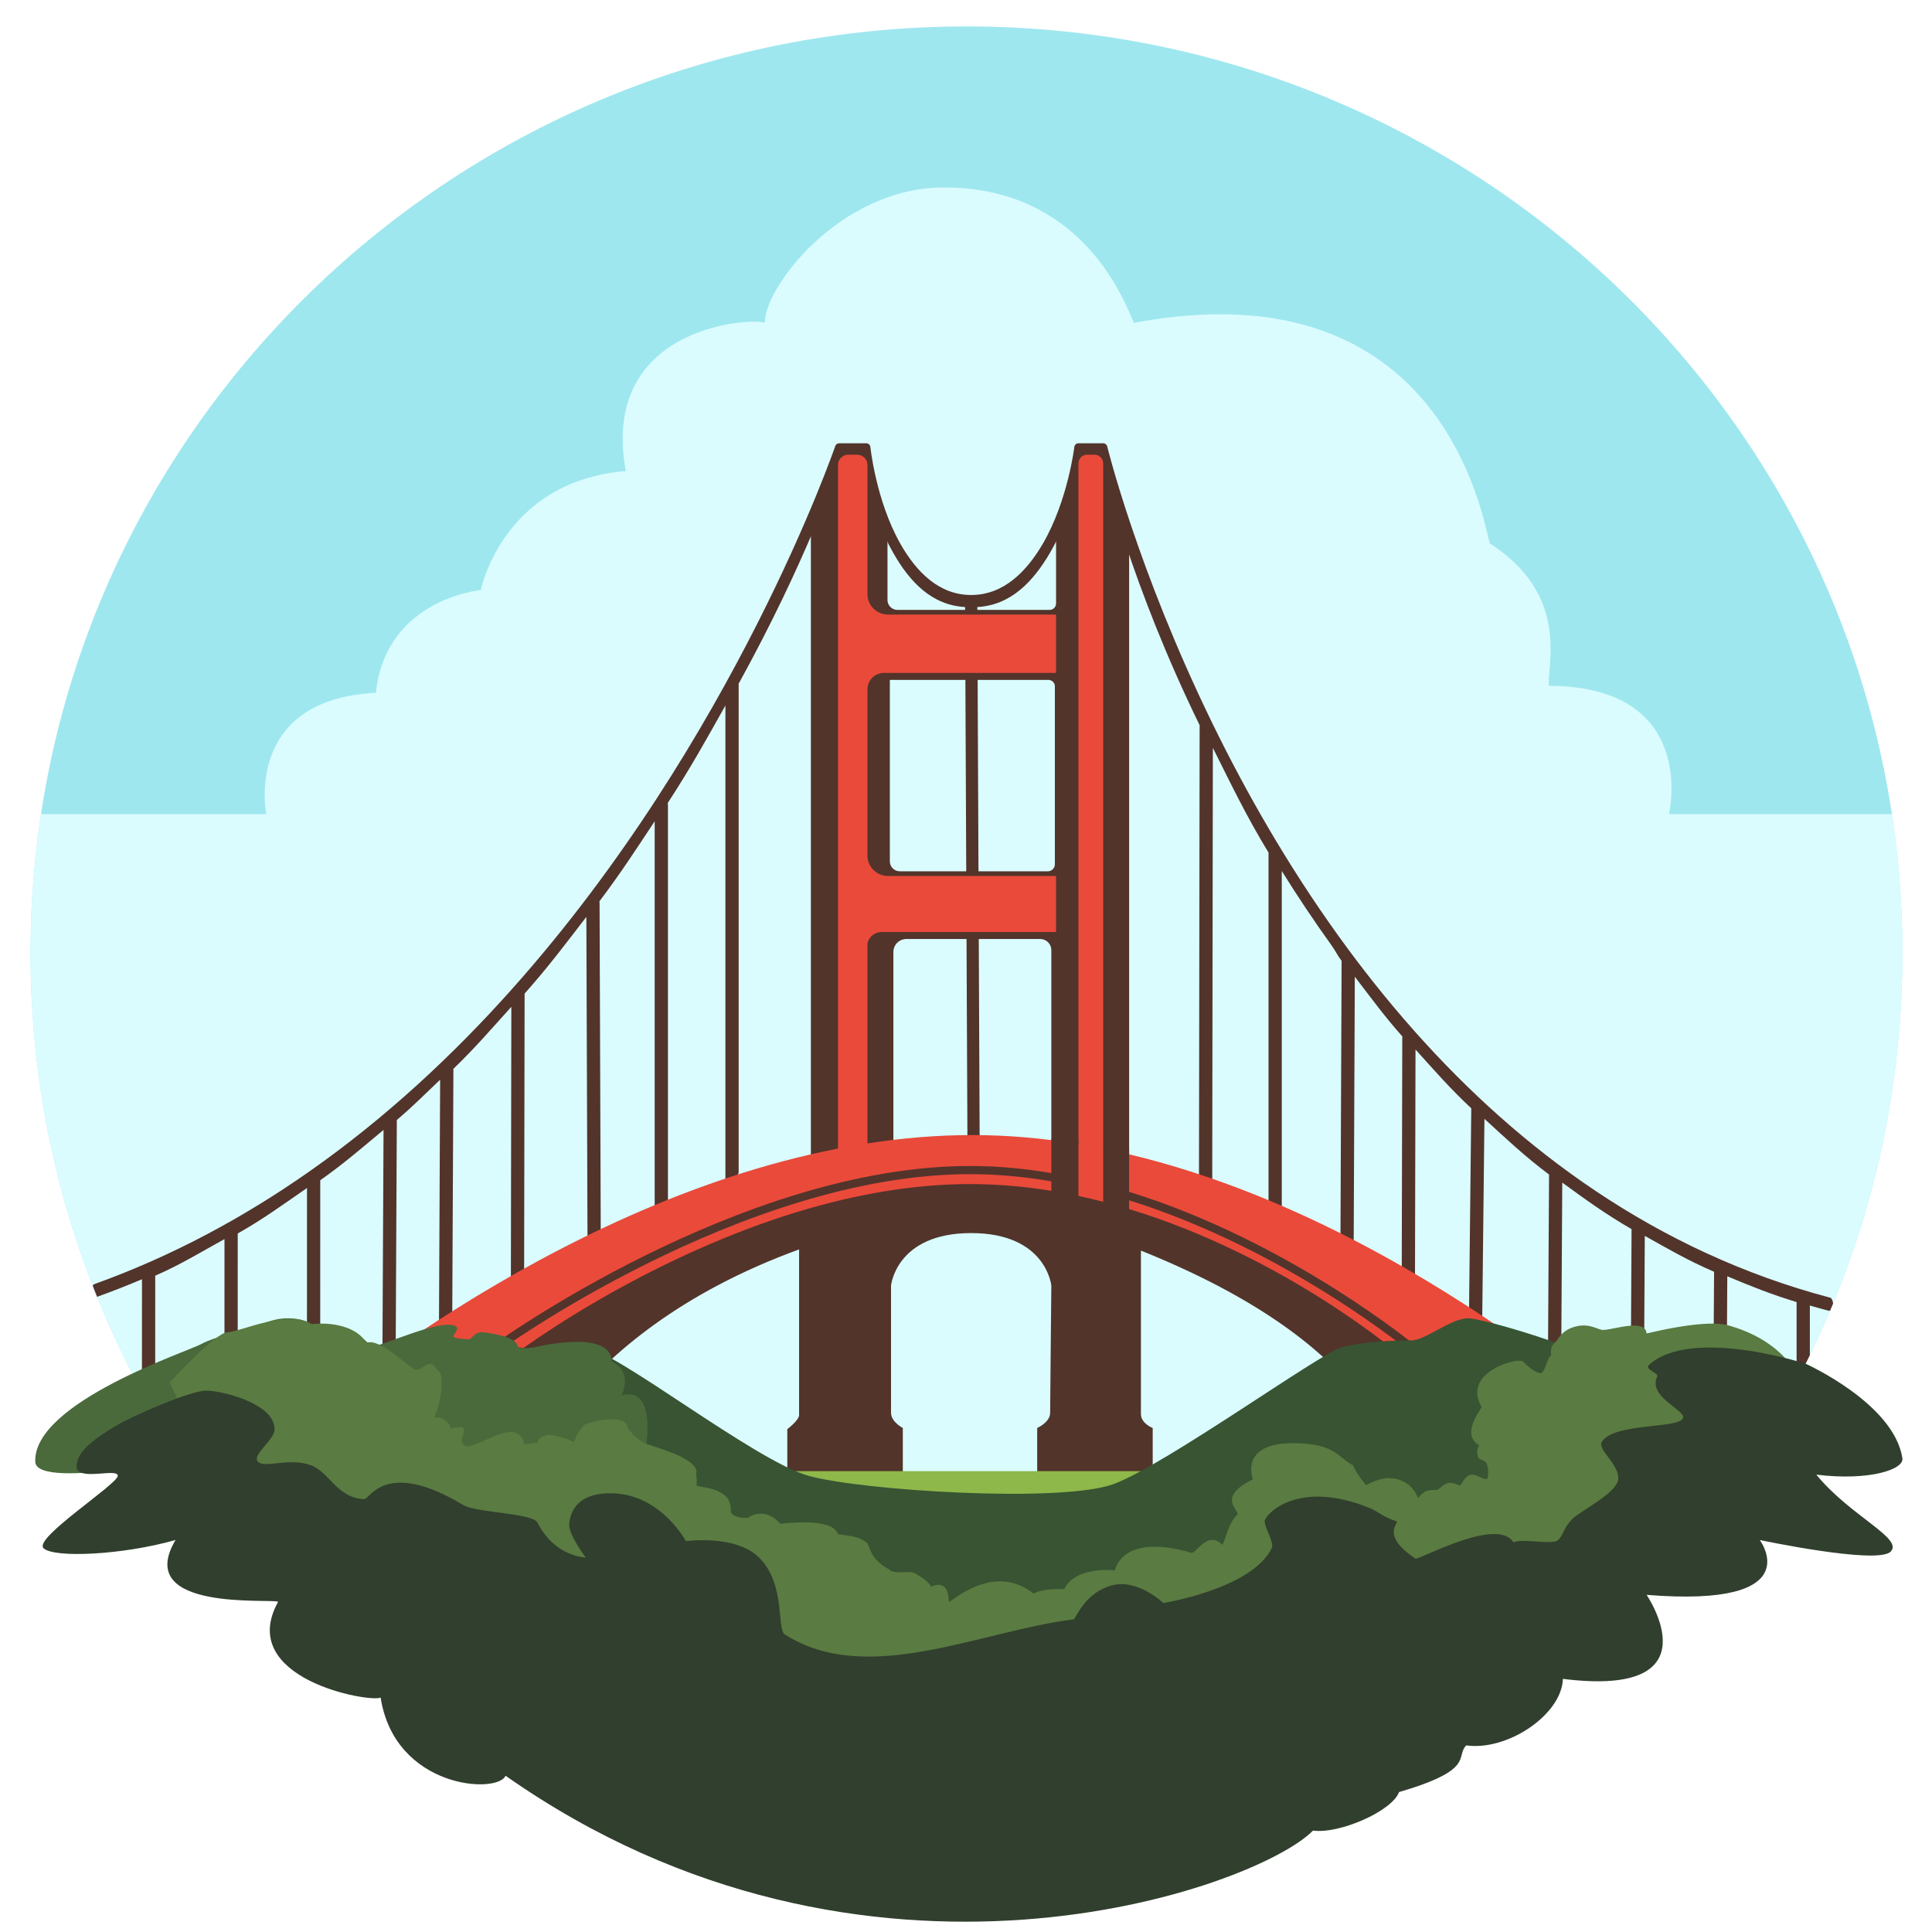
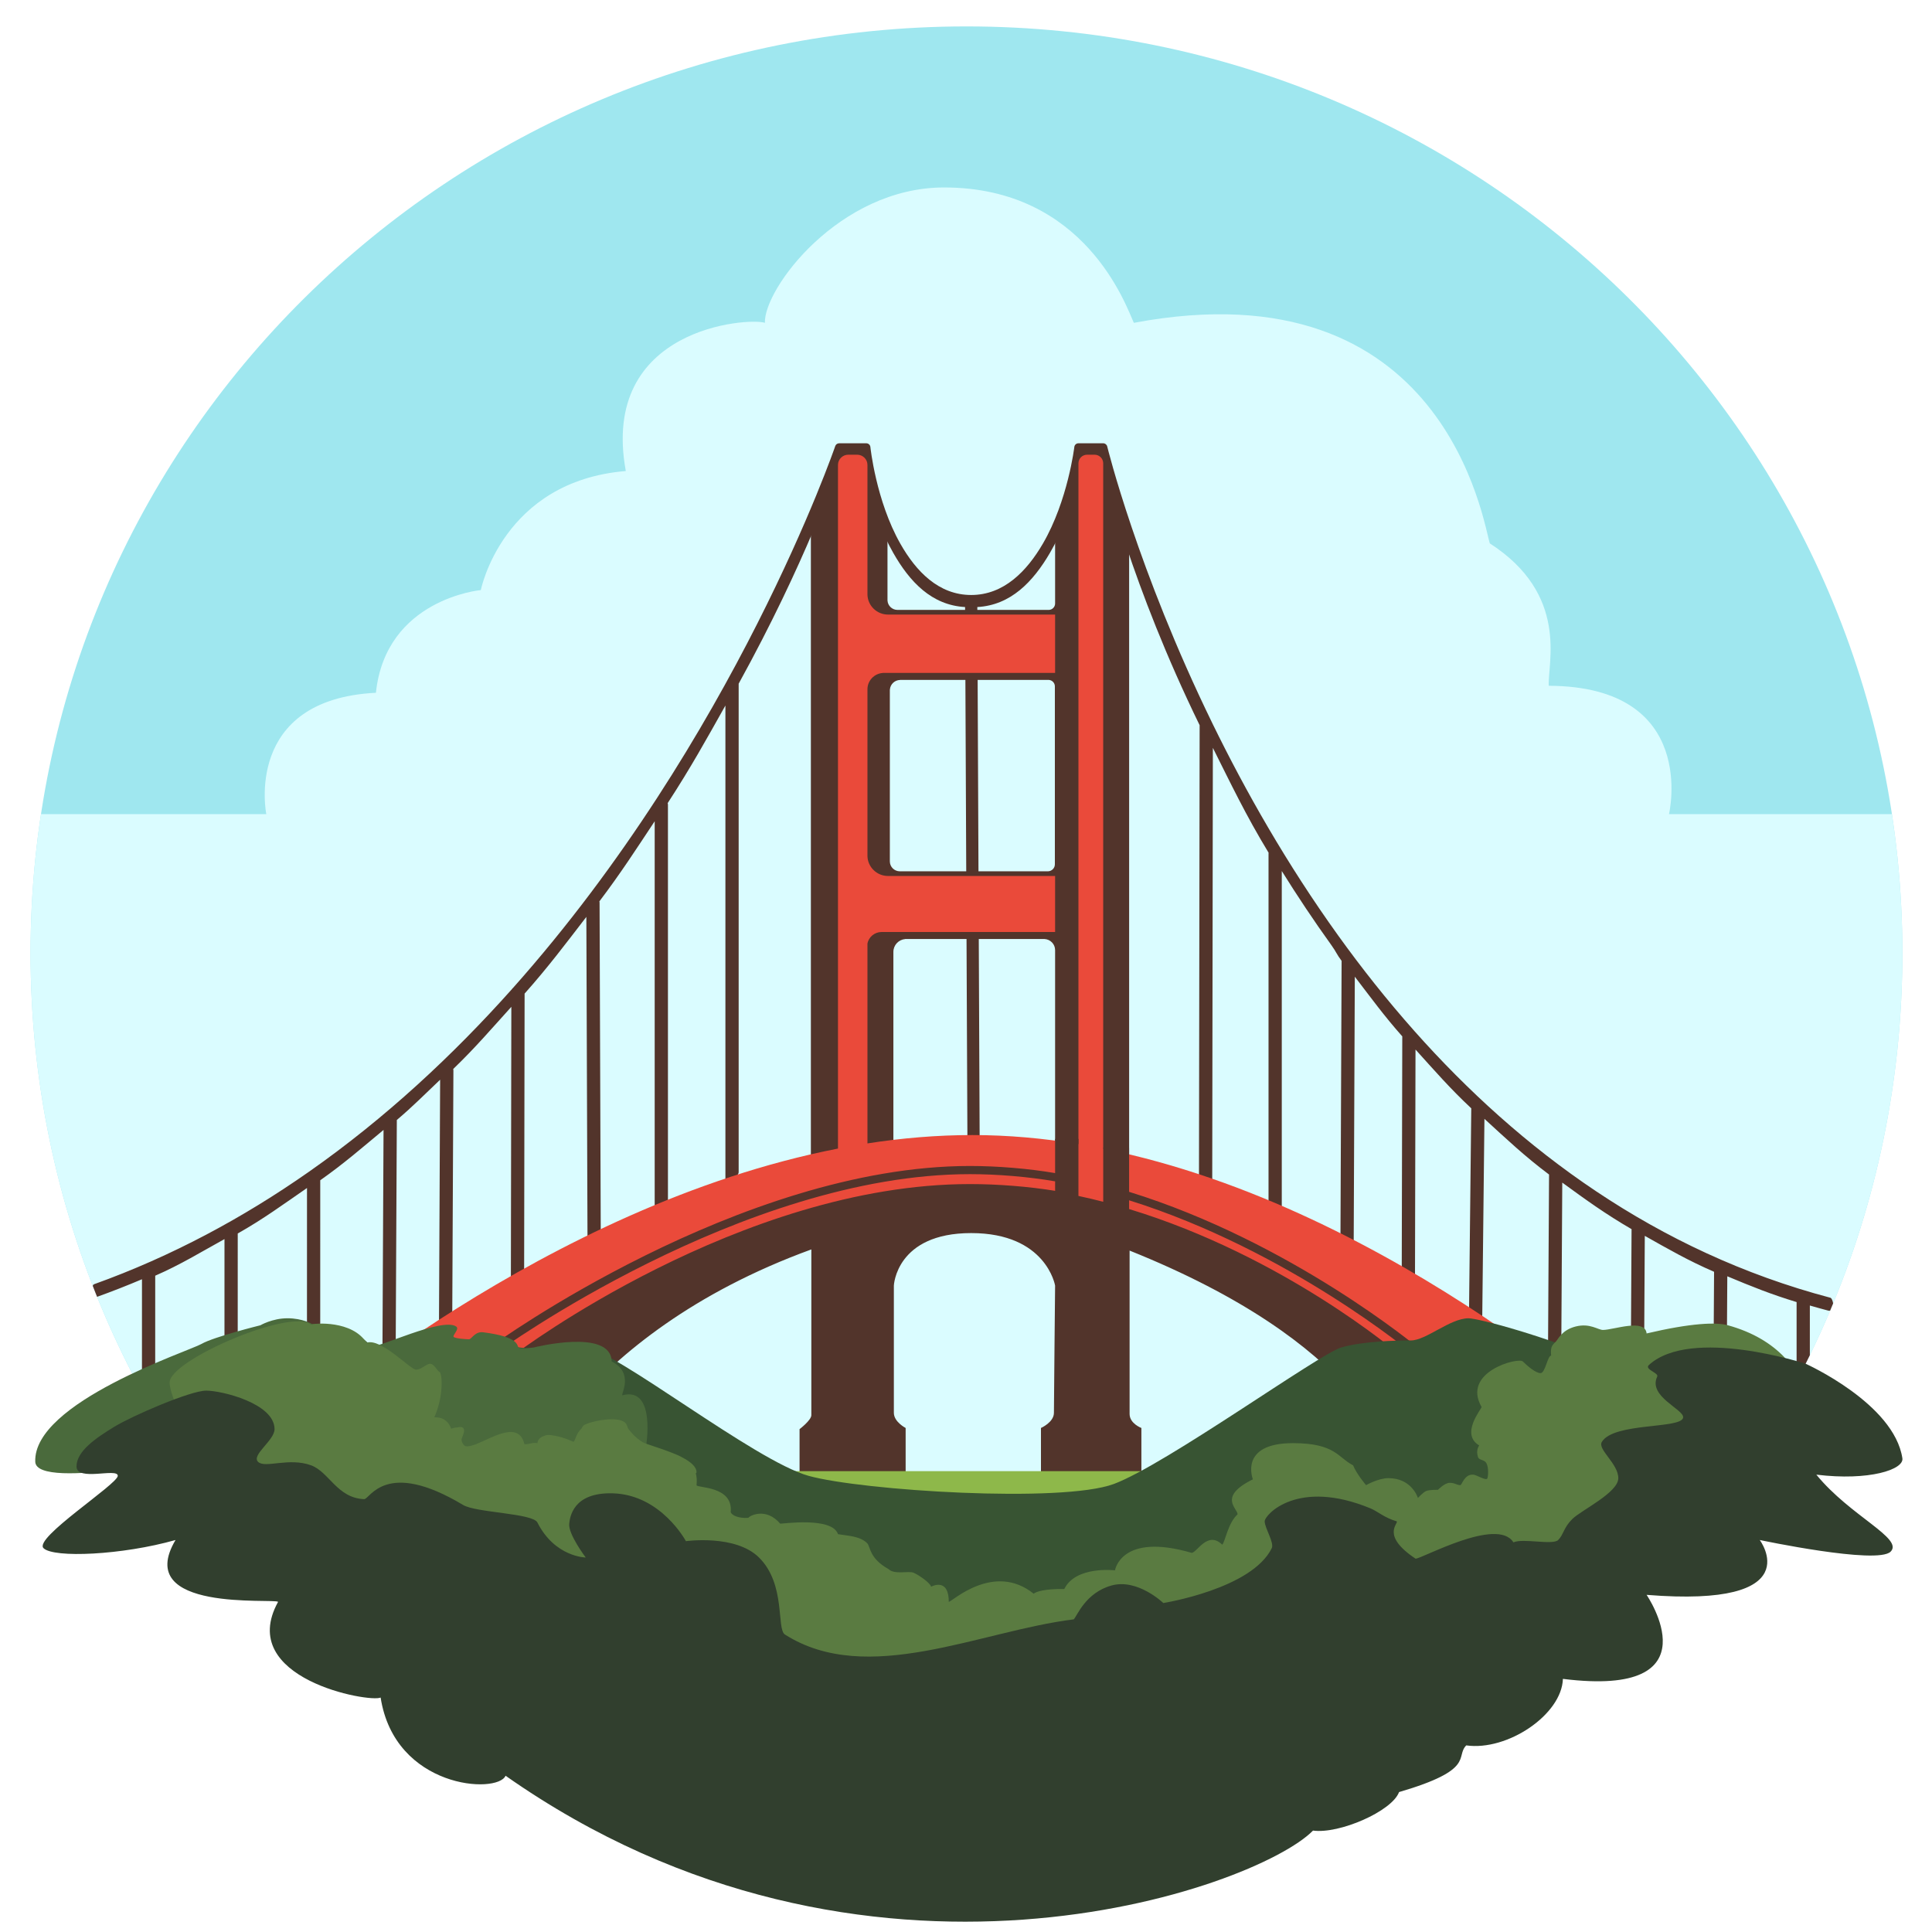
<svg xmlns="http://www.w3.org/2000/svg" width="100%" height="100%" viewBox="0 0 2048 2048" version="1.1" xml:space="preserve" style="fill-rule:evenodd;clip-rule:evenodd;stroke-linejoin:round;stroke-miterlimit:2;">
  <g id="Sky" transform="matrix(1.30799,0,0,1.29496,-377.02,-335.884)">
    <circle cx="1071.5" cy="1039.5" r="758.5" style="fill:rgb(159,231,239);" />
  </g>
  <g id="Clouds" transform="matrix(1.30799,0,0,1.29496,-377.02,-335.884)">
    <clipPath id="_clip1">
      <path d="M1640.85,925.821L2040.16,925.821L2040.16,2010.07L83.73,2010.07L83.73,925.821L504.058,925.821C504.058,925.821 485.207,831.972 592.9,826.47C600.904,749.459 677.921,742.405 677.921,742.405C677.921,742.405 695.483,653.256 795.421,644.965C774.078,527.102 895.444,519.171 908.145,523.644C907.14,495.83 968.329,412.83 1053.35,412.83C1167.99,412.83 1200.99,510.195 1207.15,523.644C1460.55,475.607 1490.68,689.535 1495.65,704.193C1560.09,746.128 1542.42,802.275 1543.41,820.739C1665.42,821.272 1640.85,925.821 1640.85,925.821Z" />
    </clipPath>
    <g clip-path="url(#_clip1)">
      <g>
        <circle cx="1071.5" cy="1039.5" r="758.5" style="fill:rgb(218,252,255);" />
      </g>
    </g>
  </g>
  <g id="Bridge">
    <g transform="matrix(1.24951,0,0,1.23706,-267.501,-266.421)">
-       <path d="M1110,732.5L1110,673L1130,603L1150,603L1160,638L1172,679L1172,1215L1106,1196L1106,1029.5C1106,1024.42 1102.01,1020.27 1097,1020.01L1097,1020L982,1020L982,1020.05C976.397,1020.55 972,1025.27 972,1031L972,1201L902,1205L902,662L927,602L946,602L967,669L967,730L967.014,730C967.274,734.459 970.977,738 975.5,738L1104.5,738C1107.54,738 1110,735.536 1110,732.5ZM1104,798L969,798L969,953.5C969,958.191 972.809,962 977.5,962L1103,962C1106.31,962 1109,959.311 1109,956L1109,803.5C1109,800.633 1106.8,798.253 1104,798Z" style="fill:rgb(82,52,43);" />
+       <path d="M1109.2,732.5L1109.2,673L1130,603L1150,603L1160,638L1172,679L1172,1215L1109.2,1196L1109.2,1029.5C1109.2,1024.42 1105.21,1020.27 1100.2,1020.01L1100.2,1020L982,1020L982,1020.05C976.397,1020.55 972,1025.27 972,1031L972,1201L902,1205L902,662L927,602L946,602L967,669L967,730L967.014,730C967.274,734.459 970.977,738 975.5,738L1103.7,738C1106.74,738 1109.2,735.536 1109.2,732.5ZM969.042,806.282L969,806.282L969,953.5C969,958.191 972.809,962 977.5,962L1103,962C1106.31,962 1109,959.311 1109,956L1109,803.5C1109,800.633 1106.8,798.253 1104,798L977.582,798L977.582,798.04C973.048,798.163 969.364,801.755 969.042,806.282Z" style="fill:rgb(82,52,43);" />
    </g>
    <g id="Cables" transform="matrix(1.30799,0,0,1.29496,-377.02,-335.884)">
      <clipPath id="_clip2">
        <path d="M403.305,1306.56C391.33,1311.69 379.151,1316.52 366.766,1321.01C365.031,1321.64 363.112,1320.74 362.483,1319.01C361.853,1317.27 362.751,1311.26 364.486,1310.63C427.71,1287.7 485.525,1256.08 538.123,1218.92C538.336,1218.73 538.575,1218.56 538.834,1218.42C600.717,1174.61 655.368,1123.13 703.105,1069.11C703.332,1068.71 703.637,1068.37 704,1068.09C883.786,864.153 965.163,624.513 965.163,624.513C965.624,623.158 966.897,622.246 968.329,622.246L990.3,622.246C991.961,622.246 993.37,623.464 993.609,625.107C993.609,625.107 998.108,669.175 1017.9,704.426C1030.68,727.19 1049.02,746.426 1075.31,746.434L1075.32,746.434C1101.63,746.434 1120.29,727.179 1133.43,704.392C1153.77,669.134 1158.95,625.058 1158.95,625.058C1159.21,623.437 1160.61,622.246 1162.25,622.246L1182.31,622.246C1183.86,622.246 1185.2,623.303 1185.56,624.803C1185.56,624.803 1209.92,725.495 1270.81,851.502C1270.85,851.595 1270.9,851.69 1270.94,851.787C1297.56,906.838 1331.14,966.709 1372.71,1025.12C1391.63,1051.71 1412.21,1078 1434.55,1103.39C1434.59,1103.44 1434.63,1103.48 1434.66,1103.53C1519.77,1200.26 1630.31,1283.96 1771.64,1321.69C1773.42,1322.16 1774.48,1328.09 1774,1329.87C1773.53,1331.65 1771.69,1332.71 1769.91,1332.24C1764.91,1330.9 1759.94,1329.51 1755.01,1328.06L1755.01,1381.49C1755.01,1383.34 1753.51,1384.84 1751.67,1384.84C1749.82,1384.84 1744.27,1382.52 1744.27,1380.67L1744.27,1325.24C1723.53,1318.88 1707.51,1312.36 1688.11,1304.14L1687.18,1455.07C1687.17,1456.92 1685.66,1458.41 1683.82,1458.39C1681.98,1458.38 1676.43,1456.06 1676.45,1454.21L1677.39,1300.45C1656.56,1291.34 1640.55,1282.03 1621.24,1271.03L1620.31,1435.01C1620.3,1436.85 1618.8,1438.34 1616.95,1438.33C1615.11,1438.32 1609.57,1435.18 1609.58,1433.33L1610.52,1265.54C1589.56,1253.27 1573.55,1241.6 1554.36,1227.44L1553.44,1384.38C1553.43,1386.22 1551.93,1387.71 1550.08,1387.7C1548.24,1387.69 1542.69,1384.55 1542.71,1382.7L1543.65,1220.84C1523.92,1205.93 1509.17,1191.76 1491.28,1175.26L1489.44,1344.27C1489.42,1346.12 1487.9,1347.6 1486.06,1347.58C1484.21,1347.56 1478.68,1343.59 1478.7,1341.75L1480.61,1166.63C1463.35,1150.35 1450.99,1135.89 1435.42,1118.53L1434.99,1310.81C1434.98,1312.65 1433.48,1314.15 1431.64,1314.15C1429.79,1314.14 1424.25,1309.37 1424.25,1307.52L1424.7,1107.74C1409.75,1090.7 1399.64,1076.54 1386.23,1058.89L1385.31,1281.2C1385.31,1283.05 1383.8,1284.54 1381.95,1284.53C1380.11,1284.52 1374.57,1278.93 1374.58,1277.08L1375.53,1045.94C1371.35,1040.31 1371.29,1038.75 1367.26,1033.09C1352.92,1012.94 1339.53,992.616 1327.04,972.377L1327.04,1249.66C1327.04,1251.51 1325.54,1253.01 1323.7,1253.01C1321.85,1253.01 1316.3,1247.42 1316.3,1245.57L1316.3,958.03C1316.3,957.819 1316.32,957.612 1316.36,957.411C1297.95,926.844 1285.64,900.661 1271.19,871.56L1270.68,1225.48C1270.67,1227.32 1269.17,1228.82 1267.33,1228.82C1265.48,1228.81 1259.94,1222.4 1259.94,1220.56L1260.47,853.031C1205.11,738.305 1183.92,649.463 1179.71,633.024L1166.96,633.024C1165,643.455 1157.05,680.928 1139.23,711.825C1125.43,735.747 1107.32,754.775 1080.3,756.299L1082.19,1191.51C1082.2,1193.36 1080.71,1194.86 1078.87,1194.87C1077.02,1194.88 1072.28,1193.39 1072.27,1191.54L1070.37,756.301C1043.34,754.788 1025.51,735.739 1012.07,711.791C994.746,680.937 987.369,643.525 985.549,633.024C985.549,633.024 970.703,633.024 970.703,633.024C965.735,647.07 941.347,719.149 886.881,819.044L886.881,1219.1C886.881,1220.94 881.332,1228.17 879.487,1228.17C877.641,1228.17 876.143,1226.67 876.143,1224.83L876.143,836.909C861.064,863.997 848.177,887.626 829.334,916.827C829.482,917.204 829.563,917.615 829.563,918.045L829.563,1242.84C829.563,1244.69 824.015,1251.1 822.169,1251.1C820.324,1251.1 818.826,1249.6 818.826,1247.75L818.826,931.655C803.722,954.646 791.496,973.896 774.022,997.21C774.109,997.505 774.156,997.818 774.157,998.141L775.112,1269.44C775.118,1271.29 773.626,1272.79 771.78,1272.8C769.935,1272.81 764.381,1275.4 764.374,1273.56L763.446,1009.93C746.511,1032.14 732.536,1051 713.4,1072.74L713.018,1301.8C713.015,1303.65 707.464,1308.42 705.618,1308.41C703.773,1308.41 702.277,1306.91 702.281,1305.07L702.65,1083.56C686.386,1101.71 673.391,1117.1 655.55,1134.45C655.65,1134.77 655.702,1135.1 655.701,1135.46L654.745,1340.84C654.737,1342.69 649.181,1346.63 647.336,1346.63C645.491,1346.62 643.999,1345.11 644.008,1343.27L644.938,1143.22C632.283,1155.31 623.287,1164.68 609.844,1176.18L608.892,1371.41C608.883,1373.26 603.326,1377.2 601.481,1377.19C599.636,1377.19 598.145,1375.68 598.154,1373.84L599.078,1184.32C581.312,1199.23 566.918,1211.92 547.784,1225.53L547.753,1418.07C547.753,1419.91 542.204,1423.05 540.358,1423.05C538.513,1423.05 537.015,1421.55 537.015,1419.7L537.045,1231.87C517.682,1245.35 501.675,1257.27 480.914,1269.1L480.883,1463.79C480.882,1465.63 475.333,1467.95 473.488,1467.95C471.643,1467.95 470.145,1466.45 470.145,1464.6L470.175,1273.69C450.727,1284.51 434.719,1294.54 414.043,1303.65L414.023,1404.71C414.023,1406.55 412.524,1408.05 410.679,1408.05C408.834,1408.05 403.285,1406.55 403.286,1404.7L403.305,1306.56Z" />
      </clipPath>
      <g clip-path="url(#_clip2)">
        <g>
          <circle cx="1071.5" cy="1039.5" r="758.5" style="fill:rgb(82,52,43);" />
        </g>
      </g>
    </g>
    <g transform="matrix(1.24951,0,0,1.23706,-267.501,-266.421)">
-       <path d="M950,1024L950,1195.16C979.316,1190.56 1009.07,1188 1039,1188C1069.3,1188 1099.38,1190.77 1128.99,1195.74L1129,612.35C1129,608.293 1132.29,605 1136.35,605L1142.65,605C1146.71,605 1150,608.293 1150,612.35L1150,1199.64C1399.25,1250.43 1609,1450 1609,1450L1399.44,1447.43C1399.44,1447.43 1279.86,1237 1038,1237C796.142,1237 651.965,1438.28 651.965,1438.28L466,1436C466,1436 676.42,1248.54 925,1199.58L925,613.75C925,608.921 928.921,605 933.75,605L941.25,605C946.079,605 950,608.921 950,613.75L950,725L950.007,725C950.272,734.428 958.009,742 967.5,742L1110,742L1110,792L963,792L963,792.035C955.739,792.549 950,798.609 950,806L950,949C950.265,958.428 958.009,966 967.5,966L1110,966L1110,1014L962,1014C956.058,1014 950.953,1018.33 950,1024Z" style="fill:rgb(234,74,58);" />
+       <path d="M950,1024L950,1195.16C979.316,1190.56 1009.07,1188 1039,1188C1069.3,1188 1099.38,1190.77 1128.99,1195.74L1129,612.35C1129,608.293 1132.29,605 1136.35,605L1142.65,605C1146.71,605 1150,608.293 1150,612.35L1150,1199.64C1399.25,1250.43 1609,1450 1609,1450L1399.44,1447.43C1399.44,1447.43 1279.86,1237 1038,1237C796.142,1237 651.965,1438.28 651.965,1438.28L466,1436C466,1436 676.42,1248.54 925,1199.58L925,613.75C925,608.921 928.921,605 933.75,605L941.25,605C946.079,605 950,608.921 950,613.75L950,725L950.007,725C950.272,734.428 958.009,742 967.5,742L1109.2,742L1109.2,792L963,792L963,792.035C955.739,792.549 950,798.609 950,806L950,949C950.265,958.428 958.009,966 967.5,966L1109.2,966L1109.2,1014L962,1014C956.058,1014 950.953,1018.33 950,1024Z" style="fill:rgb(234,74,58);" />
    </g>
    <g transform="matrix(1.24951,0,0,1.23706,-267.501,-266.421)">
-       <path d="M1106.01,1227.66C1083.36,1223.73 1060.26,1221.5 1037,1221.5C843.681,1221.5 636.045,1373.84 636.045,1373.84C634.477,1374.97 632.288,1374.61 631.159,1373.05C630.031,1371.48 630.388,1369.29 631.955,1368.16C631.955,1368.16 841.686,1214.5 1037,1214.5C1060.25,1214.5 1083.35,1216.7 1106.01,1220.59L1106.01,1191.36L1128.99,1191.36L1128.99,1240.17C1136.08,1241.7 1143.09,1243.37 1150.02,1245.18L1150.02,1199.07L1171.98,1199.07L1171.98,1236.65C1309.69,1279.65 1417.17,1370.25 1417.17,1370.25C1418.68,1371.45 1418.94,1373.65 1417.75,1375.17C1416.55,1376.68 1414.35,1376.94 1412.83,1375.75C1412.83,1375.75 1307.39,1286.69 1171.98,1243.91L1171.98,1251.41C1303.56,1291.75 1400,1375 1400,1375L1400,1487.57C1398.1,1459.39 1376.52,1365.82 1182,1287L1182,1427C1182,1435.25 1192,1439 1192,1439L1192,1496L1094,1496L1094,1439C1094,1439 1105,1434.15 1105,1426C1105,1417.85 1106,1317 1106,1317C1106,1317 1101.75,1272 1038,1272C974.249,1272 970,1317 970,1317L970,1426C970,1433.84 980,1439 980,1439L980,1496L882,1496L882,1440C882,1440 892,1432.36 892,1428L892,1286C691,1360 652,1496 652,1496L652,1375C652,1375 841.966,1230 1037,1230C1060.48,1230 1083.56,1232.1 1106.01,1235.8L1106.01,1227.66Z" style="fill:rgb(82,52,43);" />
+       <path d="M1109.21,1227.66C1086.56,1223.73 1060.26,1221.5 1037,1221.5C843.681,1221.5 636.045,1373.84 636.045,1373.84C634.477,1374.97 632.288,1374.61 631.159,1373.05C630.031,1371.48 630.388,1369.29 631.955,1368.16C631.955,1368.16 841.686,1214.5 1037,1214.5C1060.25,1214.5 1086.55,1216.7 1109.21,1220.59L1109.21,1191.36L1128.99,1191.36L1128.99,1240.17C1136.08,1241.7 1143.09,1243.37 1150.02,1245.18L1150.02,1199.07L1171.98,1199.07L1171.98,1236.65C1309.69,1279.65 1417.17,1370.25 1417.17,1370.25C1418.68,1371.45 1418.94,1373.65 1417.75,1375.17C1416.55,1376.68 1414.35,1376.94 1412.83,1375.75C1412.83,1375.75 1307.39,1286.69 1171.98,1243.91L1171.98,1251.41C1303.56,1291.75 1400,1375 1400,1375L1400,1487.57C1398.1,1459.39 1366.92,1365.82 1172.4,1287L1172.4,1427C1172.4,1435.25 1182.4,1439 1182.4,1439L1182.4,1496L1097.2,1496L1097.2,1439C1097.2,1439 1108.2,1434.15 1108.2,1426C1108.2,1417.85 1109.2,1317 1109.2,1317C1109.2,1317 1101.75,1272 1038,1272C974.249,1272 972.401,1317 972.401,1317L972.401,1426C972.401,1433.84 982.401,1439 982.401,1439L982.401,1496L892.404,1496L892.404,1440C892.404,1440 902.404,1432.36 902.404,1428L902.404,1286C701.404,1360 652,1496 652,1496L652,1375C652,1375 841.966,1230 1037,1230C1060.48,1230 1086.76,1232.1 1109.21,1235.8L1109.21,1227.66Z" style="fill:rgb(82,52,43);" />
    </g>
  </g>
  <g id="Foliage">
    <g transform="matrix(1.30174,0,0,1.23706,-329.917,-266.421)">
      <rect x="884" y="1476" width="311" height="34" style="fill:rgb(142,184,74);" />
    </g>
    <g transform="matrix(1.24951,0,0,1.23706,-267.501,-266.421)">
      <path d="M408,1479C408,1479 604.087,1360.05 637,1367C669.913,1373.95 689.723,1371 712,1371C734.277,1371 854.479,1467.25 900,1480C945.521,1492.75 1114.96,1503.52 1159,1487C1203.04,1470.48 1333.49,1375.37 1352,1370C1370.51,1364.63 1398.05,1364 1411,1364C1423.95,1364 1444.25,1345 1460,1345C1475.75,1345 1687,1404.67 1687,1475C1687,1545.33 1183,1618 1183,1618L769,1605L408,1479Z" style="fill:rgb(56,84,51);" />
    </g>
    <g transform="matrix(1.24951,0,0,1.23706,-267.501,-266.421)">
      <path d="M529,1369C534.489,1370.99 589,1344 601,1352C604.359,1354.24 597.579,1359.58 599,1361C600.421,1362.42 609.944,1363 612,1363C614.056,1363 617.042,1356.1 624,1357C655,1361 652.339,1368.34 654,1370C655.661,1371.66 667,1370 667,1370C667,1370 732.368,1353.31 733,1382C752.07,1391.72 740.923,1409.92 742,1411C771.308,1403.02 762,1456 762,1456L770,1487L414,1479L392,1461C392,1461 245.006,1493.65 244,1468C242,1417 374.626,1373.08 385,1367C395.374,1360.92 435,1351 435,1351C435,1351 445.068,1345 458,1345C470.932,1345 479,1350 479,1350C479,1350 508.631,1346.3 529,1369Z" style="fill:rgb(74,106,60);" />
    </g>
    <g transform="matrix(1.24951,0,0,1.23706,-267.501,-266.421)">
-       <path d="M470,1537C438,1513 398,1484 398,1484L358,1400C358,1400 397.106,1357 407,1357C416.894,1357 461.384,1336 478,1350.44C481.237,1349.11 513.081,1346.72 525,1366C537.251,1361.54 562.132,1389 567,1389C571.868,1389 575.552,1384 579,1384C582.448,1384 584.707,1389.88 587,1391C589.249,1392.1 590.699,1411.62 582.488,1429.94C584.637,1429.72 593.299,1429.52 596.876,1439.64C597.992,1439.21 600.019,1438.57 602.014,1438.58C603.9,1438.06 605.861,1437.86 607,1439C609.005,1441.01 606.814,1445.28 605.641,1448.44C605.561,1450.18 606.05,1452.05 608,1454C609.421,1455.42 612.95,1454.67 617.519,1453.08C631.809,1447.4 654.164,1432.39 658.976,1452.9C661.244,1453.39 666.827,1451.07 670,1452C670,1451.37 670.595,1447.26 675.848,1445.77C676.688,1445.33 677.714,1445.05 679,1445C680.414,1444.95 681.972,1445.13 683.583,1445.46C687.818,1446.02 693.363,1447.61 700.619,1450.83C702.345,1449.79 702.439,1444.2 707.397,1439.51C707.887,1438.47 708.414,1437.59 709,1437C712.242,1433.76 742.894,1426.52 746,1437C746.252,1437.85 746.55,1438.66 746.892,1439.43C749.424,1442.62 752.298,1446.66 759,1451C761.778,1452.8 773.843,1456.02 784.92,1460.57C787.883,1461.7 790.704,1462.95 793.249,1464.43C799.987,1468.02 805,1472.22 805,1477C805,1477.31 804.793,1477.6 804.389,1477.89C805.165,1480.78 805.41,1484.11 805,1488C805.089,1490.55 836.187,1488.43 834,1511C834.511,1513.56 840.229,1516.67 849,1516C849.626,1514.48 863.627,1506.46 876,1521C877.724,1521.21 920.05,1514.85 925,1530C934.443,1531.58 943.857,1531.66 950,1538C952.657,1541.54 951.832,1550.86 968,1560C972.848,1564.85 984.867,1561.3 989,1563C993.133,1564.7 1003.11,1571.54 1004,1575C1006.89,1573.53 1019,1568.69 1019,1588C1021.59,1588 1057.16,1553.62 1091,1581C1093.22,1579.18 1100.54,1576.77 1117,1577C1126.67,1556.92 1160,1561 1160,1561C1160,1561 1164.95,1528.32 1225,1546C1229.53,1546 1238.48,1526.69 1251,1539C1253.49,1536.51 1255.77,1520.52 1264,1513C1264,1507.8 1247,1498 1277,1483C1277,1483 1264.73,1452 1311,1452C1347,1452 1349.18,1464.45 1362,1471C1364.9,1478.36 1373,1488 1373,1488C1373,1488 1383.4,1482 1392,1482C1412,1482 1417,1499 1417,1499C1417,1499 1421.31,1494.16 1424,1493C1426.69,1491.84 1434,1492 1434,1492C1434,1492 1439.63,1486 1444,1486C1448.37,1486 1450.02,1488 1453,1488C1454.28,1488 1456.47,1478.32 1464,1479C1467.11,1479.28 1475.16,1484.77 1476,1482C1476.61,1479.98 1477.16,1472.71 1475,1469C1473.28,1466.04 1468.96,1466.75 1468,1464C1465.98,1458.22 1468.73,1454.27 1469,1454C1452.74,1444.12 1470.88,1422.97 1471,1421C1453.84,1390.91 1502.18,1378.18 1506,1382C1509.82,1385.82 1516.92,1392 1521,1392C1525.08,1392 1526.96,1377 1530,1377C1529.47,1369.68 1530.39,1368.61 1534,1365C1535.91,1363.09 1539,1355 1551,1352C1563,1349 1569.79,1355 1574,1355C1582.94,1355 1609.77,1344.8 1611,1358C1649,1349 1670.05,1348.22 1680,1351C1766,1375 1753,1460 1753,1460L1625.94,1479L1477,1627L1272,1639L904,1682L507,1547L470,1537Z" style="fill:rgb(90,123,65);" />
+       <path d="M470,1537C438,1513 398,1484 398,1484C398,1484 358,1419.25 358,1400C358,1380.75 461.384,1336 478,1350.44C481.237,1349.11 513.081,1346.72 525,1366C537.251,1361.54 562.132,1389 567,1389C571.868,1389 575.552,1384 579,1384C582.448,1384 584.707,1389.88 587,1391C589.249,1392.1 590.699,1411.62 582.488,1429.94C584.637,1429.72 593.299,1429.52 596.876,1439.64C597.992,1439.21 600.019,1438.57 602.014,1438.58C603.9,1438.06 605.861,1437.86 607,1439C609.005,1441.01 606.814,1445.28 605.641,1448.44C605.561,1450.18 606.05,1452.05 608,1454C609.421,1455.42 612.95,1454.67 617.519,1453.08C631.809,1447.4 654.164,1432.39 658.976,1452.9C661.244,1453.39 666.827,1451.07 670,1452C670,1451.37 670.595,1447.26 675.848,1445.77C676.688,1445.33 677.714,1445.05 679,1445C680.414,1444.95 681.972,1445.13 683.583,1445.46C687.818,1446.02 693.363,1447.61 700.619,1450.83C702.345,1449.79 702.439,1444.2 707.397,1439.51C707.887,1438.47 708.414,1437.59 709,1437C712.242,1433.76 742.894,1426.52 746,1437C746.252,1437.85 746.55,1438.66 746.892,1439.43C749.424,1442.62 752.298,1446.66 759,1451C761.778,1452.8 773.843,1456.02 784.92,1460.57C787.883,1461.7 790.704,1462.95 793.249,1464.43C799.987,1468.02 805,1472.22 805,1477C805,1477.31 804.793,1477.6 804.389,1477.89C805.165,1480.78 805.41,1484.11 805,1488C805.089,1490.55 836.187,1488.43 834,1511C834.511,1513.56 840.229,1516.67 849,1516C849.626,1514.48 863.627,1506.46 876,1521C877.724,1521.21 920.05,1514.85 925,1530C934.443,1531.58 943.857,1531.66 950,1538C952.657,1541.54 951.832,1550.86 968,1560C972.848,1564.85 984.867,1561.3 989,1563C993.133,1564.7 1003.11,1571.54 1004,1575C1006.89,1573.53 1019,1568.69 1019,1588C1021.59,1588 1057.16,1553.62 1091,1581C1093.22,1579.18 1100.54,1576.77 1117,1577C1126.67,1556.92 1160,1561 1160,1561C1160,1561 1164.95,1528.32 1225,1546C1229.53,1546 1238.48,1526.69 1251,1539C1253.49,1536.51 1255.77,1520.52 1264,1513C1264,1507.8 1247,1498 1277,1483C1277,1483 1264.73,1452 1311,1452C1347,1452 1349.18,1464.45 1362,1471C1364.9,1478.36 1373,1488 1373,1488C1373,1488 1383.4,1482 1392,1482C1412,1482 1417,1499 1417,1499C1417,1499 1421.31,1494.16 1424,1493C1426.69,1491.84 1434,1492 1434,1492C1434,1492 1439.63,1486 1444,1486C1448.37,1486 1450.02,1488 1453,1488C1454.28,1488 1456.47,1478.32 1464,1479C1467.11,1479.28 1475.16,1484.77 1476,1482C1476.61,1479.98 1477.16,1472.71 1475,1469C1473.28,1466.04 1468.96,1466.75 1468,1464C1465.98,1458.22 1468.73,1454.27 1469,1454C1452.74,1444.12 1470.88,1422.97 1471,1421C1453.84,1390.91 1502.18,1378.18 1506,1382C1509.82,1385.82 1516.92,1392 1521,1392C1525.08,1392 1526.96,1377 1530,1377C1529.47,1369.68 1530.39,1368.61 1534,1365C1535.91,1363.09 1539,1355 1551,1352C1563,1349 1569.79,1355 1574,1355C1582.94,1355 1609.77,1344.8 1611,1358C1649,1349 1670.05,1348.22 1680,1351C1766,1375 1753,1460 1753,1460L1625.94,1479L1477,1627L1272,1639L904,1682L507,1547L470,1537Z" style="fill:rgb(90,123,65);" />
    </g>
    <g transform="matrix(1.24951,0,0,1.23706,-267.501,-266.421)">
      <path d="M311,1438C326.362,1428.52 375.695,1407 389,1407C402.305,1407 447,1418 447,1440C447,1449.68 427.145,1462.14 433,1468C438.855,1473.86 459,1464 478,1471C493.307,1476.64 500,1499 523,1500C527.873,1500.21 541,1465 607,1505C617.99,1511.66 666,1512 670,1520C684.866,1549.73 711,1550 711,1550C711,1550 696,1530 697,1521C697.596,1515.64 700,1494 734,1495C774.982,1496.2 796,1536 796,1536C796,1536 838,1530 858,1550C881.022,1573.02 872.654,1611.28 880,1616C950,1661 1045.83,1612.84 1125,1603C1127.92,1600.08 1134.86,1580.28 1157,1574C1179.14,1567.72 1201,1589 1201,1589C1201,1589 1276,1577 1293,1542C1295.26,1537.34 1287,1524.63 1287,1519C1287,1513.37 1315,1482 1377,1508C1382.6,1510.35 1388.75,1516.05 1399,1519C1400.86,1520.86 1385.06,1530.88 1415,1551C1420.58,1551 1484.32,1514.96 1498,1537C1506.49,1533.29 1531.36,1539.64 1536,1535C1540.64,1530.36 1540.44,1524.56 1548,1517C1555.56,1509.44 1587,1494.44 1587,1482C1587,1469.56 1569.24,1457.4 1573,1451C1583,1434 1641,1440 1642,1430C1642.7,1422.98 1612,1412 1620,1395C1621.56,1391.69 1608.78,1388.87 1613,1385C1649,1352 1746,1384 1746,1384C1746,1384 1821,1418 1828,1465C1829.43,1474.57 1799.92,1484.54 1755,1479C1783.84,1514.65 1829.34,1533.66 1818,1545C1806.66,1556.34 1707,1535 1707,1535C1707,1535 1750.38,1593.39 1611,1582C1611,1582 1671.04,1670.56 1540,1654C1539.03,1684.6 1493,1716 1458,1711C1448.44,1720.74 1466.39,1731.69 1401,1751C1395.02,1767.42 1350.26,1787.09 1328,1784C1279.96,1833.46 948.579,1953.69 643,1737C636,1753 549,1748 537,1670C527.939,1674.58 414,1654 450,1588C446.761,1584.76 326.421,1597.24 363,1535C317.839,1547.95 259.611,1550.61 251,1542C242.389,1533.39 314,1487.12 314,1480C314,1472.88 279,1485.17 279,1472C279,1458.83 295.638,1447.48 311,1438Z" style="fill:rgb(49,63,46);" />
    </g>
  </g>
</svg>
